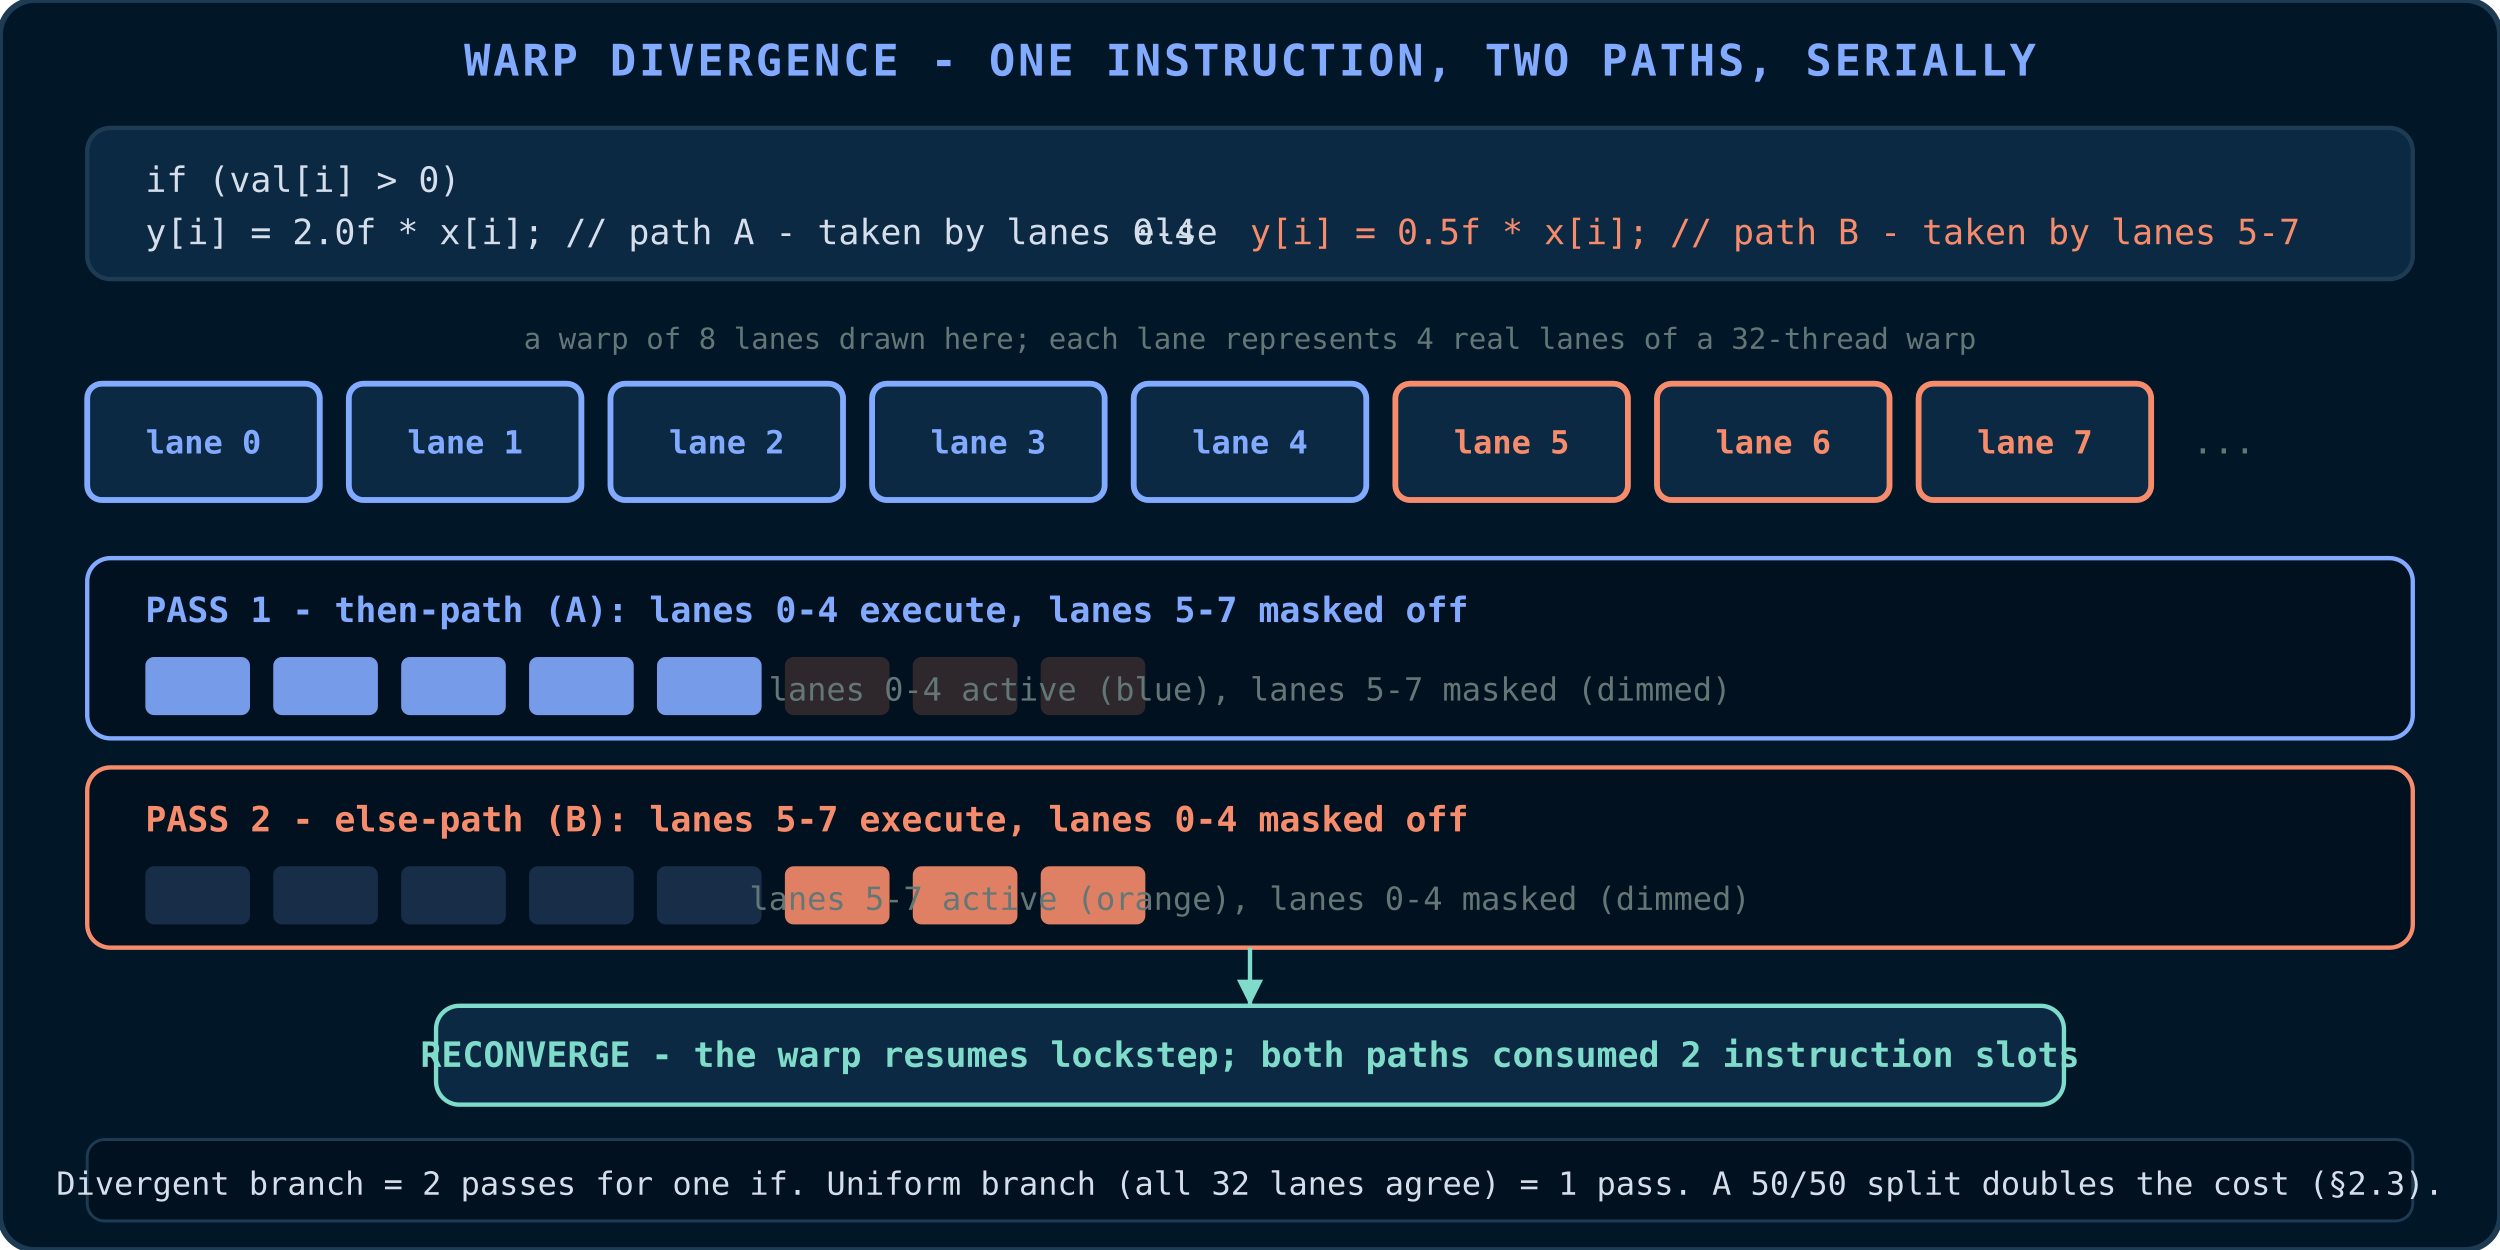
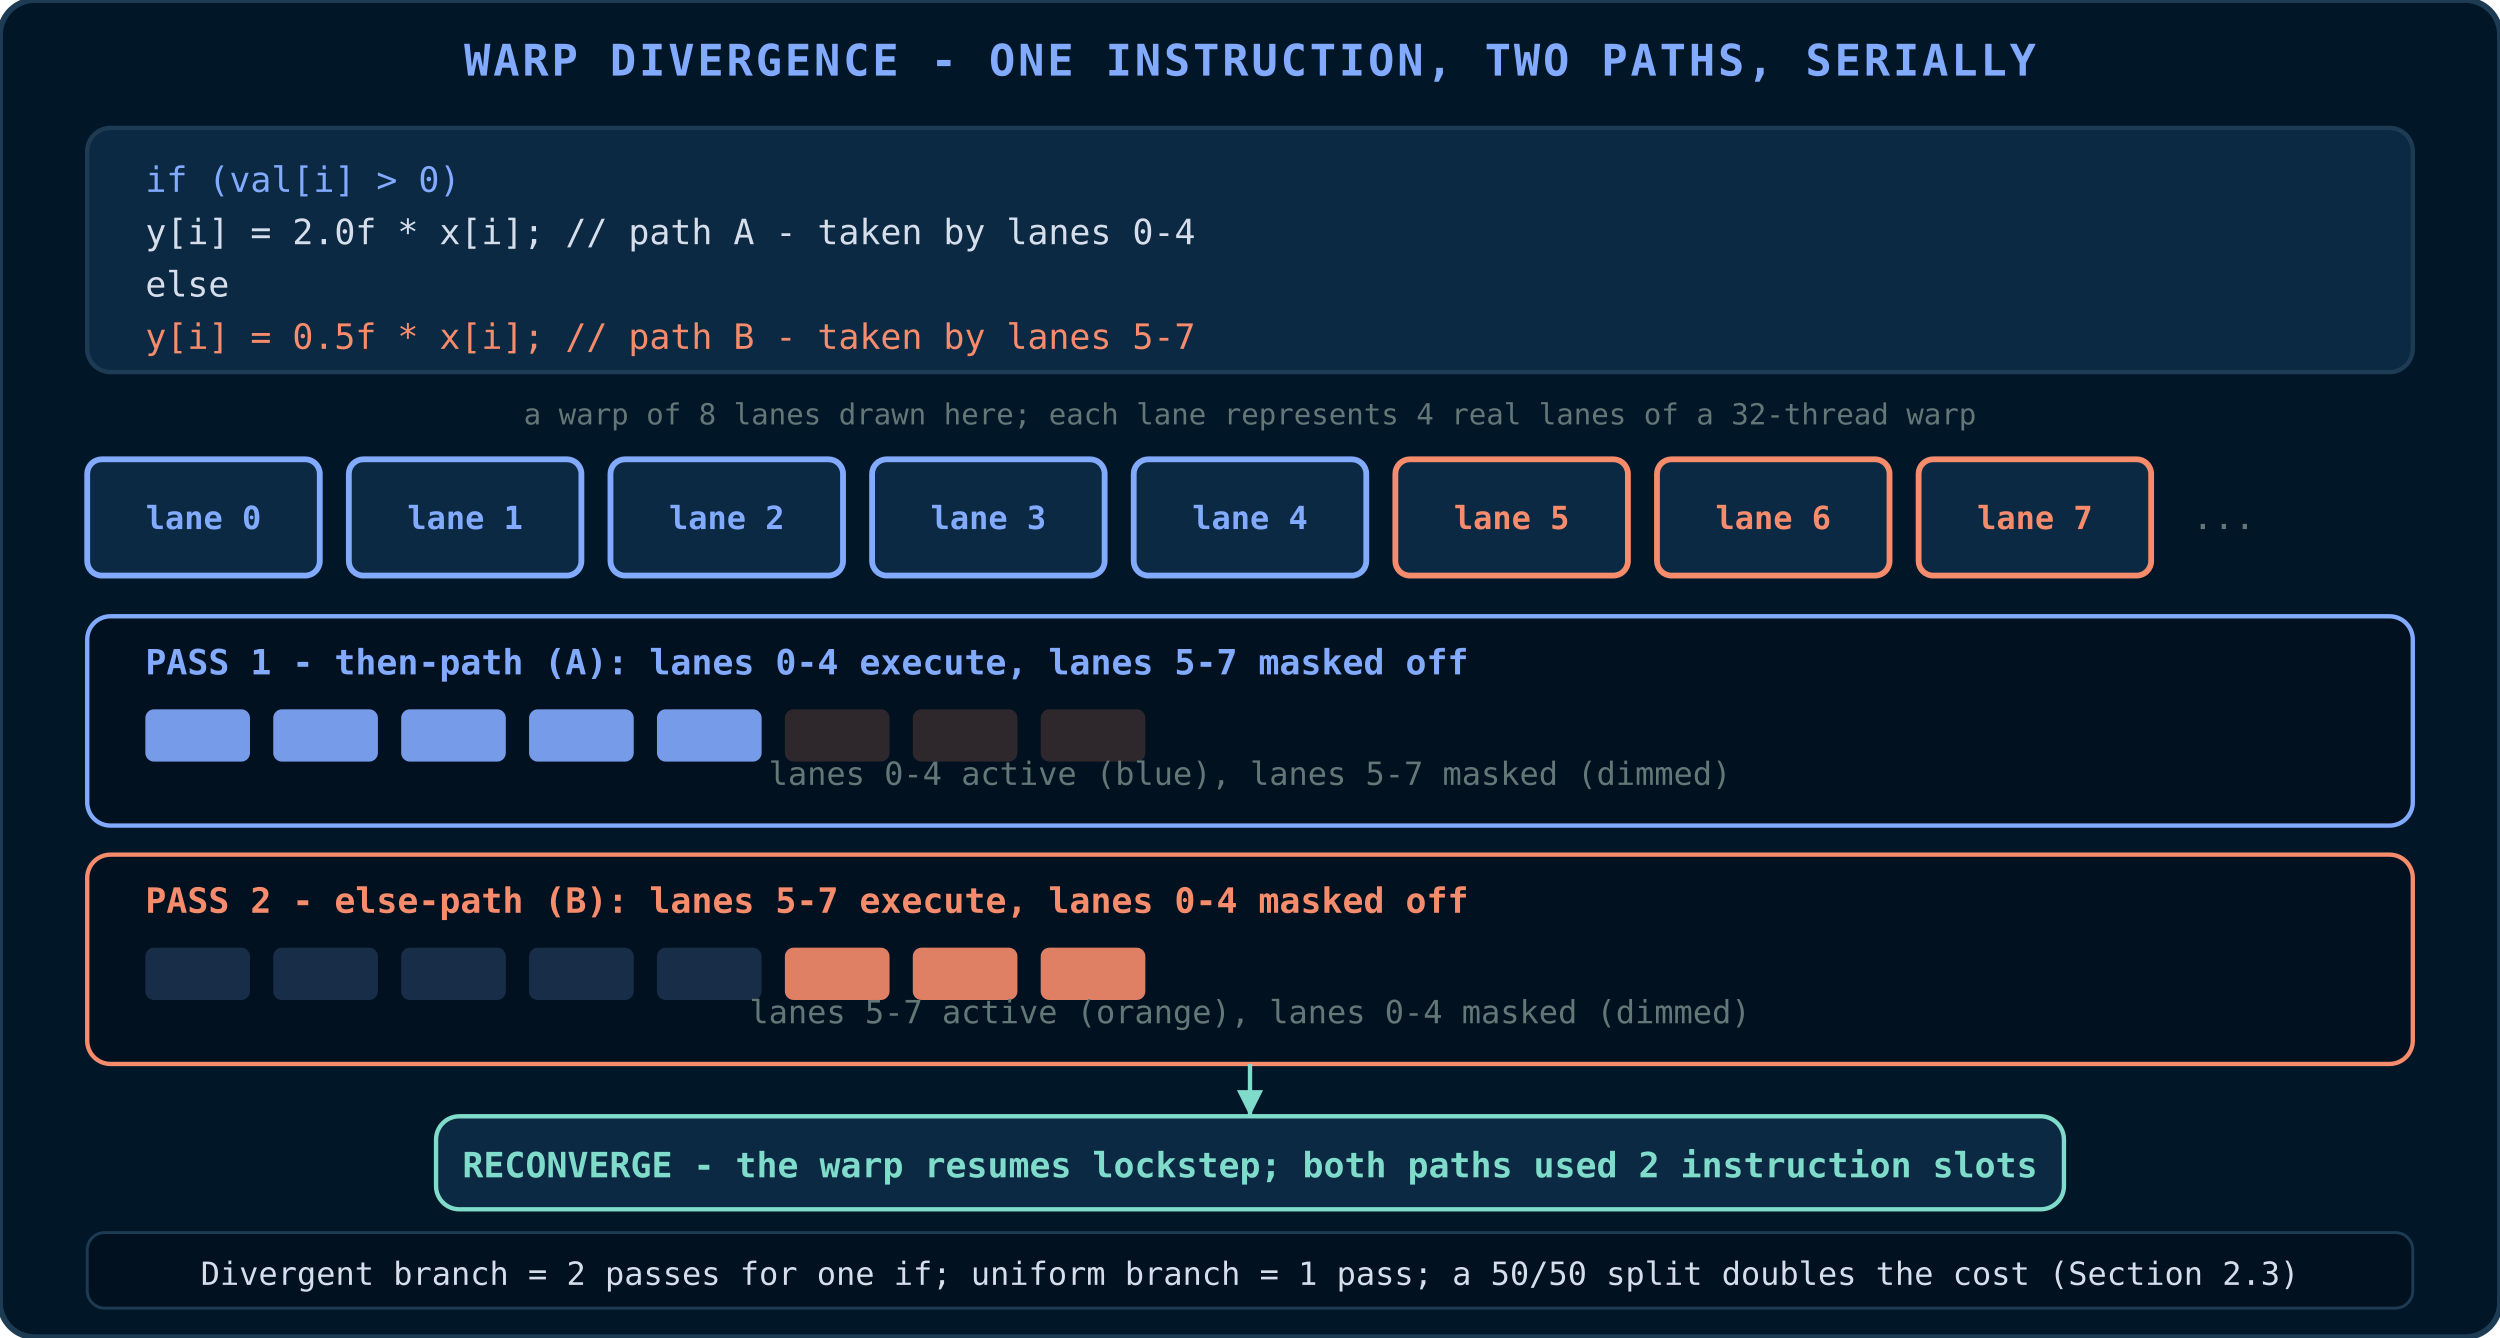
- <svg xmlns="http://www.w3.org/2000/svg" viewBox="0 0 860 430" font-family="'JetBrains Mono','Fira Code','SF Mono',Menlo,Consolas,monospace">
-   <rect x="0" y="0" width="860" height="430" rx="12" fill="#011627" stroke="#1d3b53" stroke-width="2" />
+ <svg xmlns="http://www.w3.org/2000/svg" viewBox="0 0 860 460" font-family="'JetBrains Mono','Fira Code','SF Mono',Menlo,Consolas,monospace">
+   <rect x="0" y="0" width="860" height="460" rx="12" fill="#011627" stroke="#1d3b53" stroke-width="2" />
  <text x="430" y="26" text-anchor="middle" fill="#82aaff" font-size="15" font-weight="bold" letter-spacing="1">WARP DIVERGENCE - ONE INSTRUCTION, TWO PATHS, SERIALLY</text>
-   <rect x="30" y="44" width="800" height="52" rx="8" fill="#0b2942" stroke="#1d3b53" stroke-width="1.5" />
-   <text x="50" y="66" fill="#d6deeb" font-size="12" font-family="'JetBrains Mono','Fira Code','SF Mono',Menlo,Consolas,monospace">if (val[i] &gt; 0)</text>
+   <rect x="30" y="44" width="800" height="84" rx="8" fill="#0b2942" stroke="#1d3b53" stroke-width="1.5" />
+   <text x="50" y="66" fill="#82aaff" font-size="12" font-family="'JetBrains Mono','Fira Code','SF Mono',Menlo,Consolas,monospace">if (val[i] &gt; 0)</text>
  <text x="50" y="84" fill="#d6deeb" font-size="12" font-family="'JetBrains Mono','Fira Code','SF Mono',Menlo,Consolas,monospace">    y[i] = 2.0f * x[i];   // path A - taken by lanes 0-4</text>
-   <text x="390" y="84" fill="#d6deeb" font-size="12" font-family="'JetBrains Mono','Fira Code','SF Mono',Menlo,Consolas,monospace">else</text>
-   <text x="430" y="84" fill="#f78c6c" font-size="12" font-family="'JetBrains Mono','Fira Code','SF Mono',Menlo,Consolas,monospace">    y[i] = 0.5f * x[i];   // path B - taken by lanes 5-7</text>
-   <text x="430" y="120" text-anchor="middle" fill="#637777" font-size="10">a warp of 8 lanes drawn here; each lane represents 4 real lanes of a 32-thread warp</text>
-   <rect x="30" y="132" width="80" height="40" rx="5" fill="#0b2942" stroke="#82aaff" stroke-width="2" />
-   <text x="70" y="156" text-anchor="middle" fill="#82aaff" font-size="11" font-weight="bold">lane 0</text>
-   <rect x="120" y="132" width="80" height="40" rx="5" fill="#0b2942" stroke="#82aaff" stroke-width="2" />
-   <text x="160" y="156" text-anchor="middle" fill="#82aaff" font-size="11" font-weight="bold">lane 1</text>
-   <rect x="210" y="132" width="80" height="40" rx="5" fill="#0b2942" stroke="#82aaff" stroke-width="2" />
-   <text x="250" y="156" text-anchor="middle" fill="#82aaff" font-size="11" font-weight="bold">lane 2</text>
-   <rect x="300" y="132" width="80" height="40" rx="5" fill="#0b2942" stroke="#82aaff" stroke-width="2" />
-   <text x="340" y="156" text-anchor="middle" fill="#82aaff" font-size="11" font-weight="bold">lane 3</text>
-   <rect x="390" y="132" width="80" height="40" rx="5" fill="#0b2942" stroke="#82aaff" stroke-width="2" />
-   <text x="430" y="156" text-anchor="middle" fill="#82aaff" font-size="11" font-weight="bold">lane 4</text>
-   <rect x="480" y="132" width="80" height="40" rx="5" fill="#0b2942" stroke="#f78c6c" stroke-width="2" />
-   <text x="520" y="156" text-anchor="middle" fill="#f78c6c" font-size="11" font-weight="bold">lane 5</text>
-   <rect x="570" y="132" width="80" height="40" rx="5" fill="#0b2942" stroke="#f78c6c" stroke-width="2" />
-   <text x="610" y="156" text-anchor="middle" fill="#f78c6c" font-size="11" font-weight="bold">lane 6</text>
-   <rect x="660" y="132" width="80" height="40" rx="5" fill="#0b2942" stroke="#f78c6c" stroke-width="2" />
-   <text x="700" y="156" text-anchor="middle" fill="#f78c6c" font-size="11" font-weight="bold">lane 7</text>
-   <text x="765" y="156" text-anchor="middle" fill="#637777" font-size="12">...</text>
-   <rect x="30" y="192" width="800" height="62" rx="8" fill="#01111f" stroke="#82aaff" stroke-width="1.5" />
-   <text x="50" y="214" fill="#82aaff" font-size="12" font-weight="bold">PASS 1 - then-path (A): lanes 0-4 execute, lanes 5-7 masked off</text>
-   <rect x="50" y="226" width="36" height="20" rx="3" fill="#82aaff" opacity="0.9" />
-   <rect x="94" y="226" width="36" height="20" rx="3" fill="#82aaff" opacity="0.9" />
-   <rect x="138" y="226" width="36" height="20" rx="3" fill="#82aaff" opacity="0.9" />
-   <rect x="182" y="226" width="36" height="20" rx="3" fill="#82aaff" opacity="0.9" />
-   <rect x="226" y="226" width="36" height="20" rx="3" fill="#82aaff" opacity="0.9" />
-   <rect x="270" y="226" width="36" height="20" rx="3" fill="#f78c6c" opacity="0.18" />
-   <rect x="314" y="226" width="36" height="20" rx="3" fill="#f78c6c" opacity="0.18" />
-   <rect x="358" y="226" width="36" height="20" rx="3" fill="#f78c6c" opacity="0.18" />
-   <text x="430" y="241" text-anchor="middle" fill="#637777" font-size="11">lanes 0-4 active (blue), lanes 5-7 masked (dimmed)</text>
-   <rect x="30" y="264" width="800" height="62" rx="8" fill="#01111f" stroke="#f78c6c" stroke-width="1.5" />
-   <text x="50" y="286" fill="#f78c6c" font-size="12" font-weight="bold">PASS 2 - else-path (B): lanes 5-7 execute, lanes 0-4 masked off</text>
-   <rect x="50" y="298" width="36" height="20" rx="3" fill="#82aaff" opacity="0.18" />
-   <rect x="94" y="298" width="36" height="20" rx="3" fill="#82aaff" opacity="0.18" />
-   <rect x="138" y="298" width="36" height="20" rx="3" fill="#82aaff" opacity="0.18" />
-   <rect x="182" y="298" width="36" height="20" rx="3" fill="#82aaff" opacity="0.18" />
-   <rect x="226" y="298" width="36" height="20" rx="3" fill="#82aaff" opacity="0.18" />
-   <rect x="270" y="298" width="36" height="20" rx="3" fill="#f78c6c" opacity="0.9" />
-   <rect x="314" y="298" width="36" height="20" rx="3" fill="#f78c6c" opacity="0.9" />
-   <rect x="358" y="298" width="36" height="20" rx="3" fill="#f78c6c" opacity="0.9" />
-   <text x="430" y="313" text-anchor="middle" fill="#637777" font-size="11">lanes 5-7 active (orange), lanes 0-4 masked (dimmed)</text>
-   <line x1="430" y1="326" x2="430" y2="346" stroke="#7fdbca" stroke-width="1.5" marker-end="url(#arrow)" />
-   <rect x="150" y="346" width="560" height="34" rx="8" fill="#0b2942" stroke="#7fdbca" stroke-width="1.5" />
-   <text x="430" y="367" text-anchor="middle" fill="#7fdbca" font-size="12" font-weight="bold">RECONVERGE - the warp resumes lockstep; both paths consumed 2 instruction slots</text>
-   <rect x="30" y="392" width="800" height="28" rx="6" fill="#01111f" stroke="#1d3b53" stroke-width="1" />
-   <text x="430" y="411" text-anchor="middle" fill="#d6deeb" font-size="11">Divergent branch = 2 passes for one if. Uniform branch (all 32 lanes agree) = 1 pass. A 50/50 split doubles the cost (§2.3).</text>
+   <text x="50" y="102" fill="#d6deeb" font-size="12" font-family="'JetBrains Mono','Fira Code','SF Mono',Menlo,Consolas,monospace">else</text>
+   <text x="50" y="120" fill="#f78c6c" font-size="12" font-family="'JetBrains Mono','Fira Code','SF Mono',Menlo,Consolas,monospace">    y[i] = 0.5f * x[i];   // path B - taken by lanes 5-7</text>
+   <text x="430" y="146" text-anchor="middle" fill="#637777" font-size="10">a warp of 8 lanes drawn here; each lane represents 4 real lanes of a 32-thread warp</text>
+   <rect x="30" y="158" width="80" height="40" rx="5" fill="#0b2942" stroke="#82aaff" stroke-width="2" />
+   <text x="70" y="182" text-anchor="middle" fill="#82aaff" font-size="11" font-weight="bold">lane 0</text>
+   <rect x="120" y="158" width="80" height="40" rx="5" fill="#0b2942" stroke="#82aaff" stroke-width="2" />
+   <text x="160" y="182" text-anchor="middle" fill="#82aaff" font-size="11" font-weight="bold">lane 1</text>
+   <rect x="210" y="158" width="80" height="40" rx="5" fill="#0b2942" stroke="#82aaff" stroke-width="2" />
+   <text x="250" y="182" text-anchor="middle" fill="#82aaff" font-size="11" font-weight="bold">lane 2</text>
+   <rect x="300" y="158" width="80" height="40" rx="5" fill="#0b2942" stroke="#82aaff" stroke-width="2" />
+   <text x="340" y="182" text-anchor="middle" fill="#82aaff" font-size="11" font-weight="bold">lane 3</text>
+   <rect x="390" y="158" width="80" height="40" rx="5" fill="#0b2942" stroke="#82aaff" stroke-width="2" />
+   <text x="430" y="182" text-anchor="middle" fill="#82aaff" font-size="11" font-weight="bold">lane 4</text>
+   <rect x="480" y="158" width="80" height="40" rx="5" fill="#0b2942" stroke="#f78c6c" stroke-width="2" />
+   <text x="520" y="182" text-anchor="middle" fill="#f78c6c" font-size="11" font-weight="bold">lane 5</text>
+   <rect x="570" y="158" width="80" height="40" rx="5" fill="#0b2942" stroke="#f78c6c" stroke-width="2" />
+   <text x="610" y="182" text-anchor="middle" fill="#f78c6c" font-size="11" font-weight="bold">lane 6</text>
+   <rect x="660" y="158" width="80" height="40" rx="5" fill="#0b2942" stroke="#f78c6c" stroke-width="2" />
+   <text x="700" y="182" text-anchor="middle" fill="#f78c6c" font-size="11" font-weight="bold">lane 7</text>
+   <text x="765" y="182" text-anchor="middle" fill="#637777" font-size="12">...</text>
+   <rect x="30" y="212" width="800" height="72" rx="8" fill="#01111f" stroke="#82aaff" stroke-width="1.5" />
+   <text x="50" y="232" fill="#82aaff" font-size="12" font-weight="bold">PASS 1 - then-path (A): lanes 0-4 execute, lanes 5-7 masked off</text>
+   <rect x="50" y="244" width="36" height="18" rx="3" fill="#82aaff" opacity="0.9" />
+   <rect x="94" y="244" width="36" height="18" rx="3" fill="#82aaff" opacity="0.9" />
+   <rect x="138" y="244" width="36" height="18" rx="3" fill="#82aaff" opacity="0.9" />
+   <rect x="182" y="244" width="36" height="18" rx="3" fill="#82aaff" opacity="0.9" />
+   <rect x="226" y="244" width="36" height="18" rx="3" fill="#82aaff" opacity="0.9" />
+   <rect x="270" y="244" width="36" height="18" rx="3" fill="#f78c6c" opacity="0.18" />
+   <rect x="314" y="244" width="36" height="18" rx="3" fill="#f78c6c" opacity="0.18" />
+   <rect x="358" y="244" width="36" height="18" rx="3" fill="#f78c6c" opacity="0.18" />
+   <text x="430" y="270" text-anchor="middle" fill="#637777" font-size="11">lanes 0-4 active (blue), lanes 5-7 masked (dimmed)</text>
+   <rect x="30" y="294" width="800" height="72" rx="8" fill="#01111f" stroke="#f78c6c" stroke-width="1.5" />
+   <text x="50" y="314" fill="#f78c6c" font-size="12" font-weight="bold">PASS 2 - else-path (B): lanes 5-7 execute, lanes 0-4 masked off</text>
+   <rect x="50" y="326" width="36" height="18" rx="3" fill="#82aaff" opacity="0.18" />
+   <rect x="94" y="326" width="36" height="18" rx="3" fill="#82aaff" opacity="0.18" />
+   <rect x="138" y="326" width="36" height="18" rx="3" fill="#82aaff" opacity="0.18" />
+   <rect x="182" y="326" width="36" height="18" rx="3" fill="#82aaff" opacity="0.18" />
+   <rect x="226" y="326" width="36" height="18" rx="3" fill="#82aaff" opacity="0.18" />
+   <rect x="270" y="326" width="36" height="18" rx="3" fill="#f78c6c" opacity="0.9" />
+   <rect x="314" y="326" width="36" height="18" rx="3" fill="#f78c6c" opacity="0.9" />
+   <rect x="358" y="326" width="36" height="18" rx="3" fill="#f78c6c" opacity="0.9" />
+   <text x="430" y="352" text-anchor="middle" fill="#637777" font-size="11">lanes 5-7 active (orange), lanes 0-4 masked (dimmed)</text>
+   <line x1="430" y1="366" x2="430" y2="384" stroke="#7fdbca" stroke-width="1.5" marker-end="url(#arrow)" />
+   <rect x="150" y="384" width="560" height="32" rx="8" fill="#0b2942" stroke="#7fdbca" stroke-width="1.5" />
+   <text x="430" y="405" text-anchor="middle" fill="#7fdbca" font-size="12" font-weight="bold">RECONVERGE - the warp resumes lockstep; both paths used 2 instruction slots</text>
+   <rect x="30" y="424" width="800" height="26" rx="6" fill="#01111f" stroke="#1d3b53" stroke-width="1" />
+   <text x="430" y="442" text-anchor="middle" fill="#d6deeb" font-size="11">Divergent branch = 2 passes for one if; uniform branch = 1 pass; a 50/50 split doubles the cost (Section 2.3)</text>
  <defs>
    <marker id="arrow" markerWidth="8" markerHeight="8" refX="6" refY="3" orient="auto">
      <path d="M0,0 L6,3 L0,6 Z" fill="#7fdbca" />
    </marker>
  </defs>
</svg>
